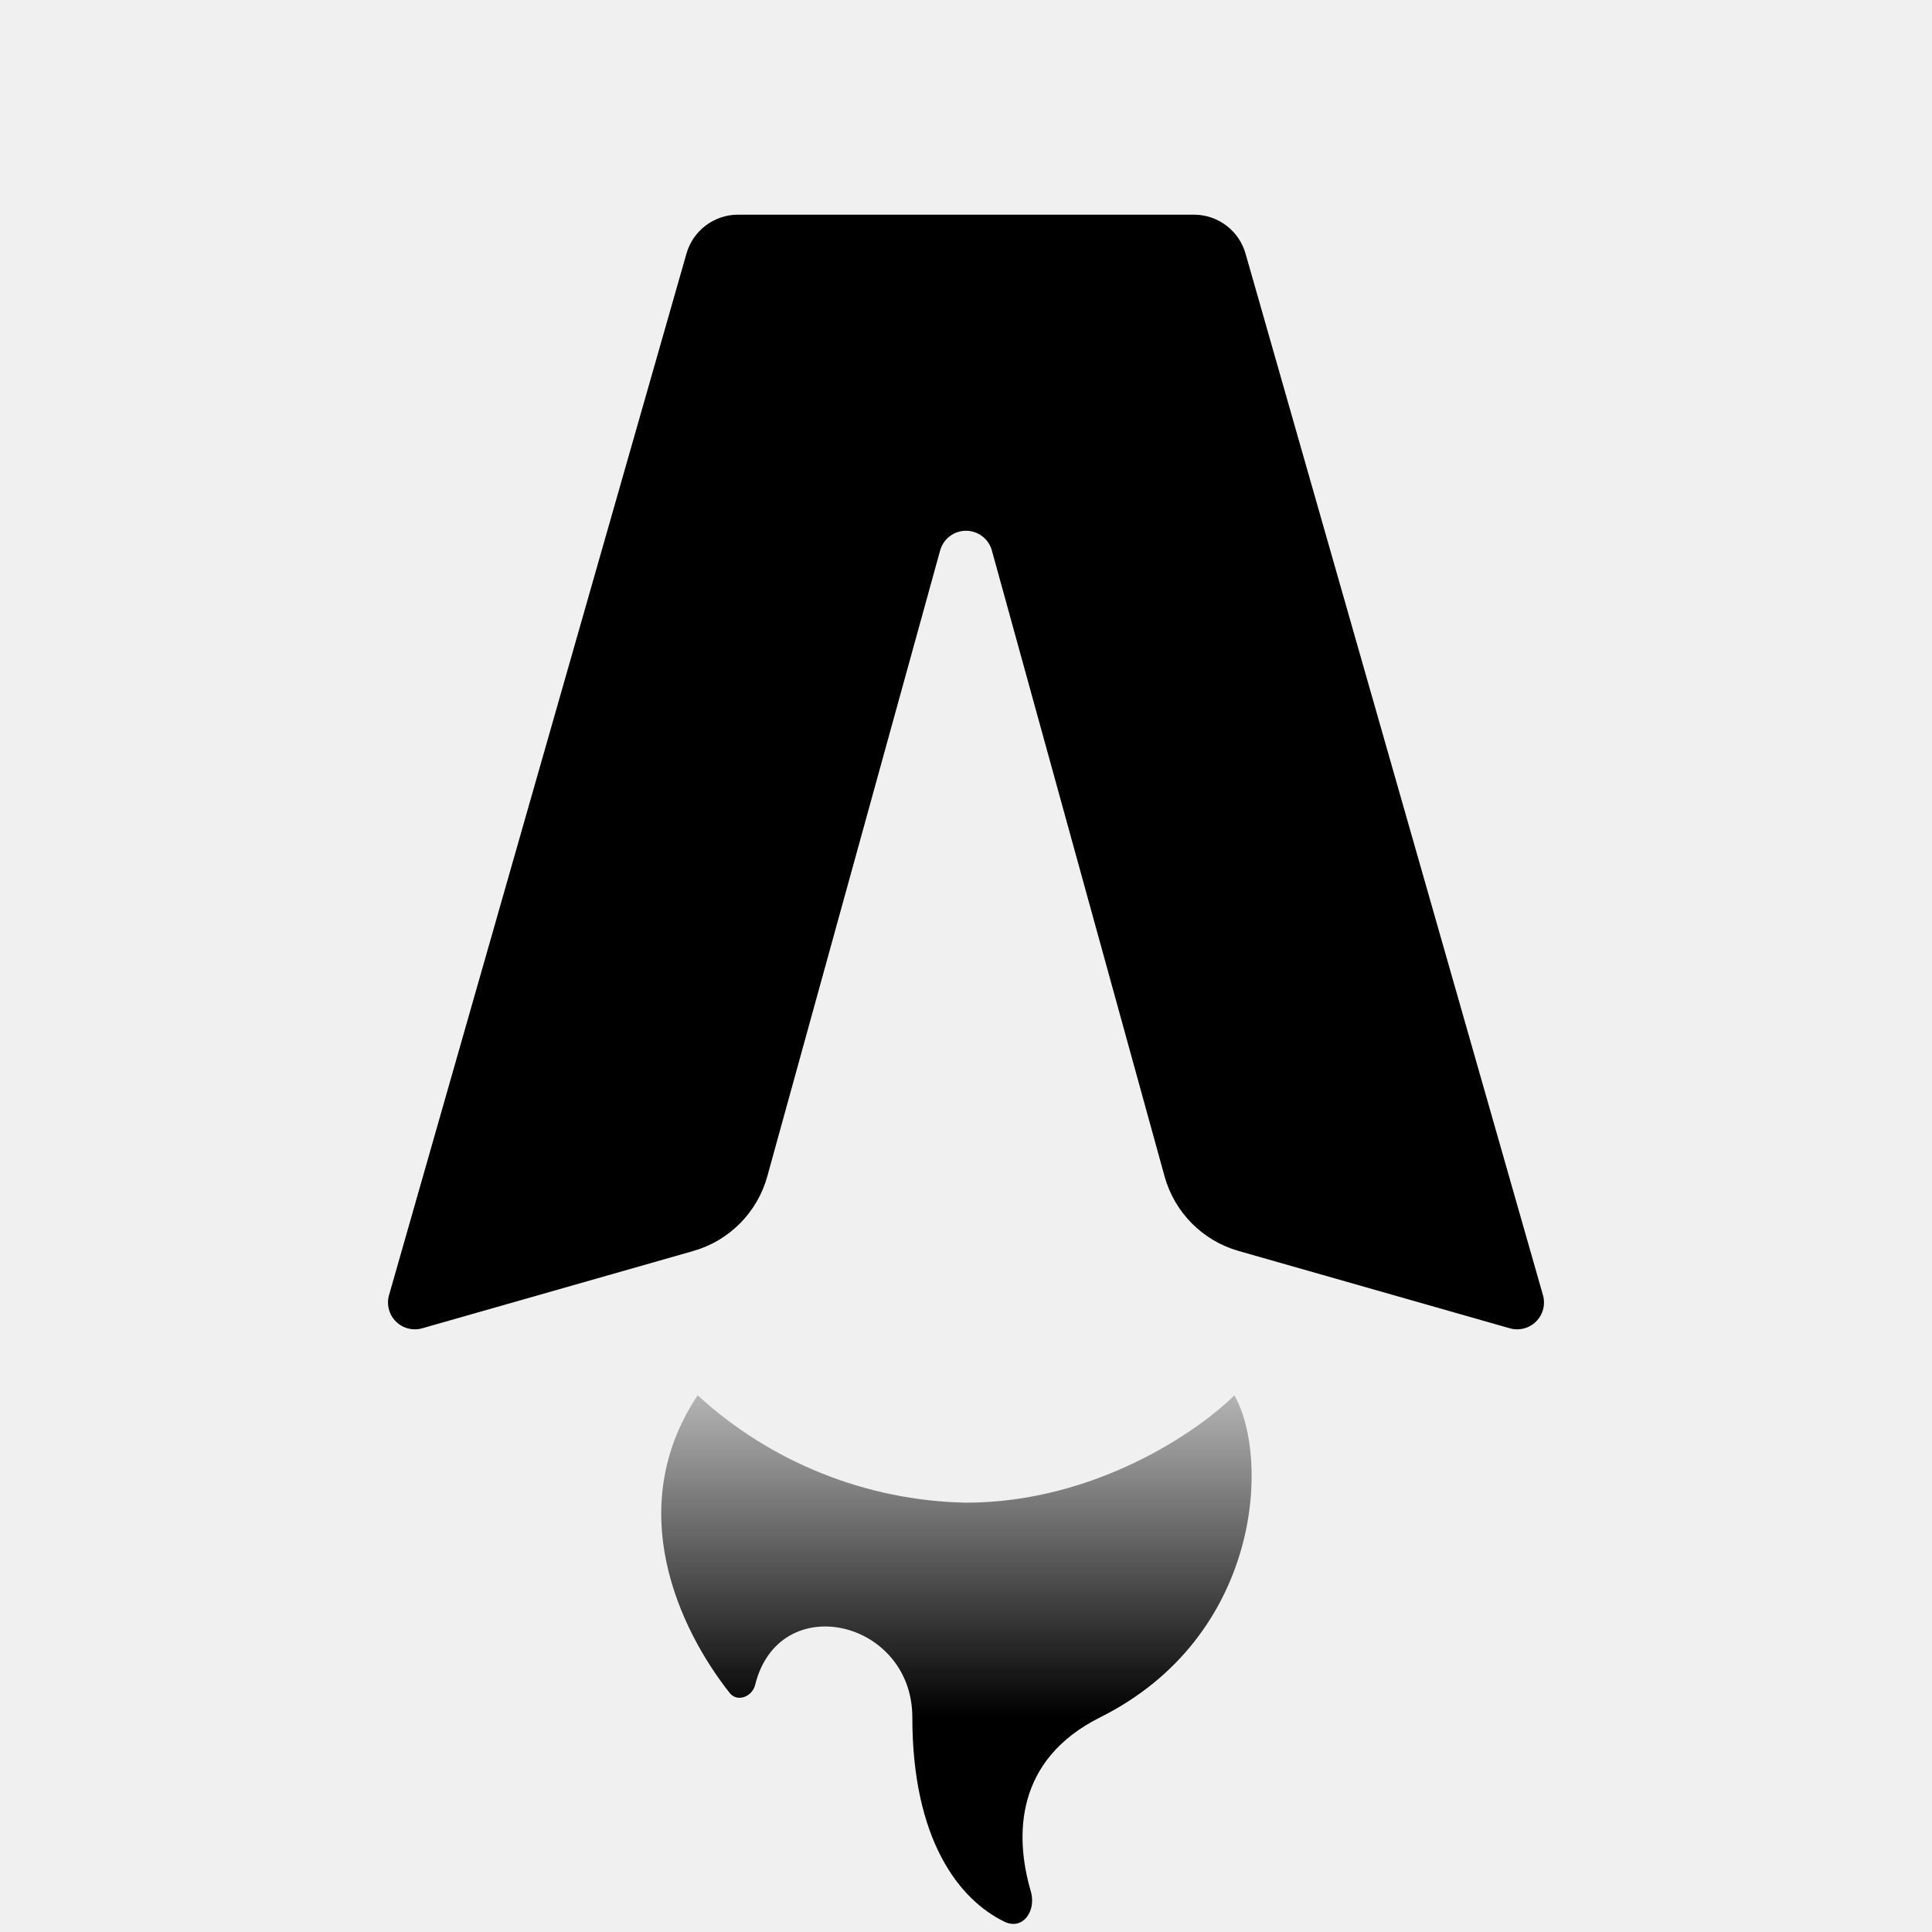
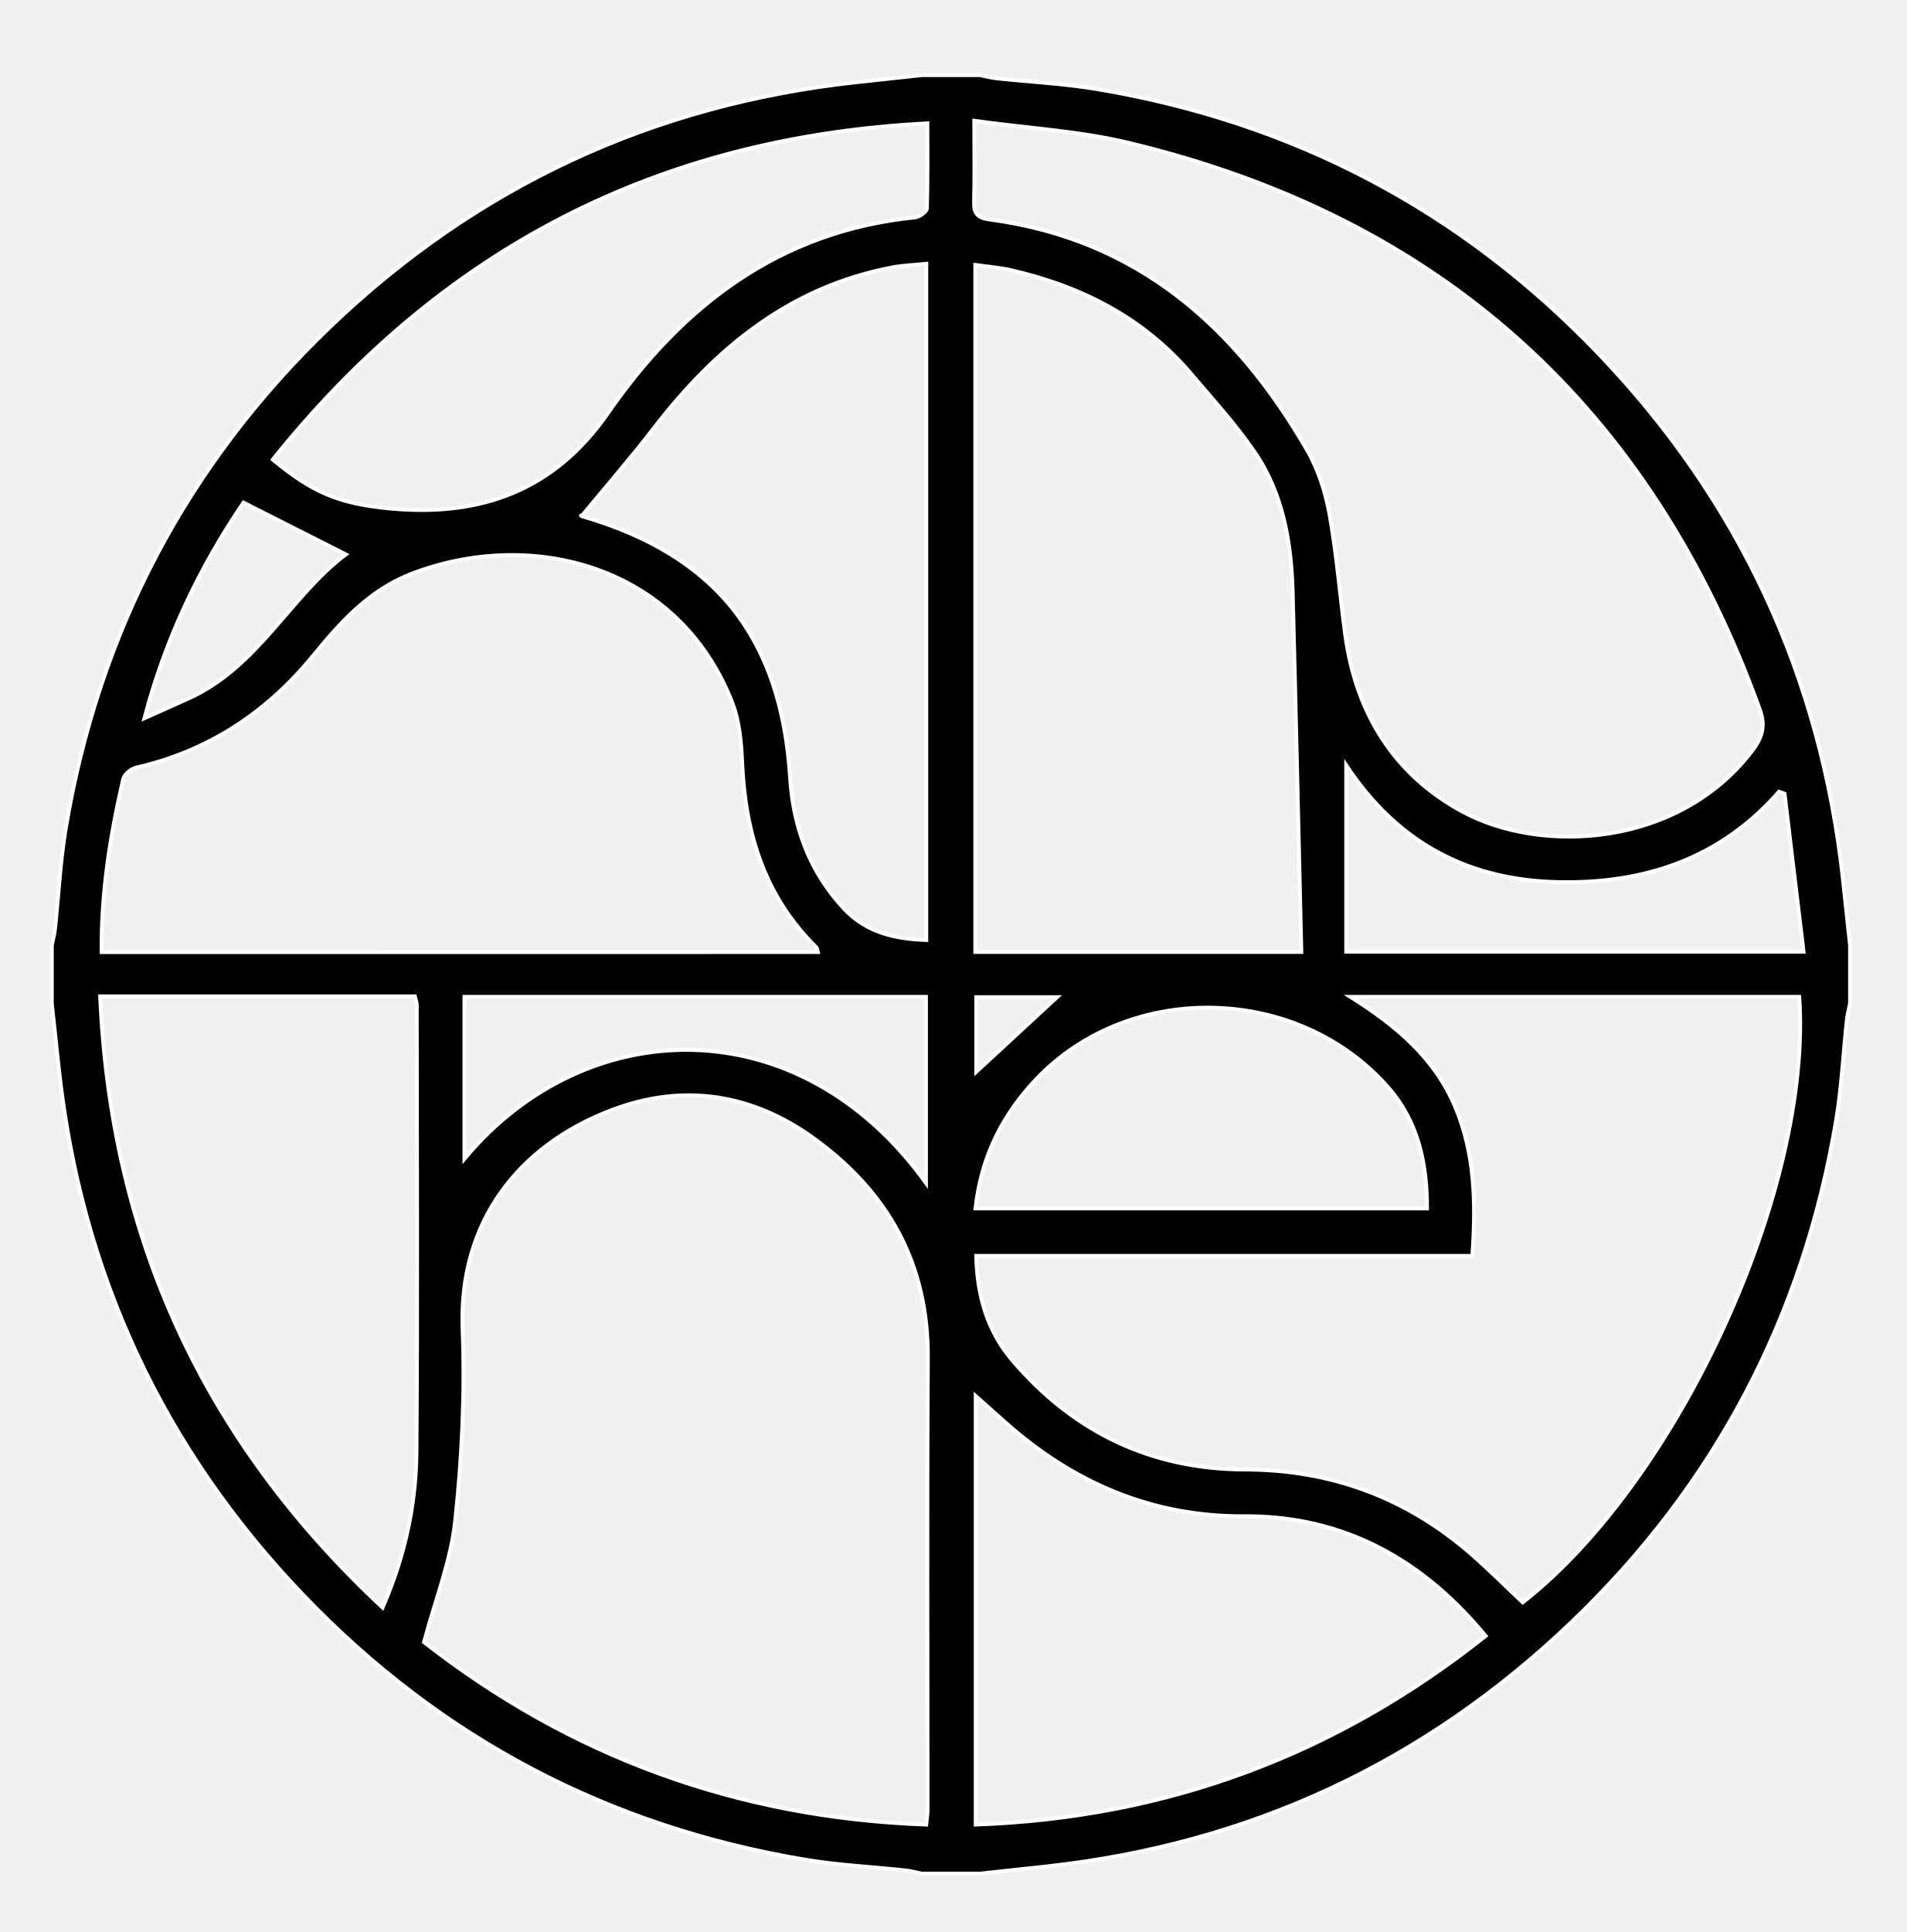
- <svg xmlns="http://www.w3.org/2000/svg" fill="none" viewBox="0 0 36 36">
-   <path fill="#000" d="M22.25 4h-8.5a1 1 0 0 0-.96.73l-5.54 19.4a.5.5 0 0 0 .62.62l5.05-1.44a2 2 0 0 0 1.38-1.4l3.22-11.66a.5.5 0 0 1 .96 0l3.22 11.67a2 2 0 0 0 1.38 1.39l5.05 1.44a.5.5 0 0 0 .62-.62l-5.54-19.4a1 1 0 0 0-.96-.73Z" />
-   <path fill="url(#gradient)" d="M18 28a7.63 7.63 0 0 1-5-2c-1.4 2.1-.35 4.35.6 5.55.14.17.41.07.47-.15.44-1.8 2.93-1.22 2.93.6 0 2.28.87 3.4 1.72 3.81.34.16.59-.2.49-.56-.31-1.05-.29-2.46 1.29-3.25 3-1.5 3.17-4.83 2.5-6-.67.67-2.6 2-5 2Z" />
+ <svg xmlns="http://www.w3.org/2000/svg" id="Layer_1" viewBox="0 0 490.91 497.37">
  <defs>
-     <linearGradient id="gradient" x1="16" x2="16" y1="32" y2="24" gradientUnits="userSpaceOnUse">
-       <stop stop-color="#000" />
-       <stop offset="1" stop-color="#000" stop-opacity="0" />
-     </linearGradient>
+     <style>.cls-1{stroke:#fff;stroke-miterlimit:10;}</style>
  </defs>
-   <style>
-     @media (prefers-color-scheme:dark){:root{filter:invert(100%)}}
-   </style>
+   <path class="cls-1" d="m237.34,19.34h15c1.41.28,2.8.67,4.22.82,8.6.93,17.29,1.34,25.8,2.76,50.57,8.47,93.82,31.13,129.27,68.19,36.2,37.84,57.11,82.97,62.86,135.07.63,5.72,1.23,11.44,1.85,17.16v15c-.28,1.41-.67,2.8-.82,4.22-.93,8.6-1.34,17.28-2.76,25.8-8.47,50.57-31.13,93.82-68.18,129.27-37.84,36.21-82.97,57.11-135.07,62.86-5.72.63-11.44,1.23-17.17,1.85h-15c-1.41-.28-2.8-.67-4.22-.82-8.6-.93-17.28-1.34-25.8-2.76-50.57-8.47-93.82-31.13-129.27-68.18-36.21-37.84-57.11-82.97-62.86-135.07-.63-5.72-1.23-11.44-1.85-17.16v-15c.28-1.41.67-2.8.82-4.22.93-8.6,1.34-17.28,2.76-25.8,8.47-50.57,31.13-93.82,68.18-129.27,37.84-36.21,82.97-57.11,135.07-62.86,5.73-.64,11.45-1.24,17.17-1.86h0Zm1.13,450.38c.17-1.71.34-2.67.35-3.64.01-38.82-.17-77.64.08-116.46.15-24.14-10.12-42.64-29.3-56.52-15.99-11.57-33.7-14.3-52.1-7.33-23.93,9.07-39.49,28.77-38.39,56.44.65,16.4-.16,32.98-1.91,49.3-1.11,10.39-5.16,20.47-8.03,31.24,37.46,29.25,80.44,45.22,129.3,46.97h0Zm12.88-146.41c.24,10.45,2.93,19.43,9.34,26.94,15.69,18.38,35.64,28.01,59.91,28.06,22.09.05,41.45,7.2,58.09,21.67,4.61,4.01,8.93,8.35,13.37,12.54,40.23-31.43,74.65-106.67,71.2-155.9h-115.56c11.86,7.45,21.62,15.73,26.92,28.19,5.23,12.31,5.41,25.14,4.47,38.5h-127.74Zm-.5-292.21c0,7.94.13,14.39-.05,20.83-.09,3.13.91,4.16,4.15,4.6,37.84,5.06,63.22,27.54,81.58,59.33,2.86,4.94,4.74,10.75,5.76,16.39,1.87,10.29,2.67,20.78,4.07,31.16,2.72,20.1,12.52,36.06,30.33,45.61,20.36,10.92,55.46,9.02,74.32-15.57,2.68-3.49,3.67-6.42,2.09-10.81-28.1-77.79-82.2-126.67-162.64-145.9-12.65-3.02-25.85-3.74-39.61-5.64h0Zm-40.29,214c-.19-.65-.18-1.04-.37-1.22-13.26-13.02-18.28-29.28-19.09-47.37-.23-5.25-.68-10.8-2.56-15.61-13.85-35.56-51.89-45-82.59-33.18-10.87,4.19-18.24,12.41-25.37,21.13-11.94,14.59-26.94,24.53-45.52,28.76-1.3.3-3.05,1.74-3.33,2.95-3.39,14.56-5.7,29.28-5.57,44.55,61.58-.01,122.81-.01,184.4-.01h0Zm124.5-.03c-.74-31.13-1.41-61.88-2.23-92.63-.34-12.81-2.45-25.35-9.83-36.12-4.87-7.1-10.74-13.52-16.33-20.1-12.25-14.39-28.19-22.49-46.33-26.65-2.96-.68-6.03-.91-9.23-1.37v176.87h83.95Zm-309.27,11.44c2.76,62.63,26.9,114.62,72.72,157.34,5.86-13.47,8.62-26.68,8.72-40.22.29-38.29.1-76.59.07-114.89,0-.76-.32-1.52-.49-2.24H25.79h0Zm225.43,102.88v110.33c49.43-1.77,92.91-18.08,131.29-48.56-18.36-22.29-39.76-30.97-62.09-30.82-23.8.15-44.11-8.59-61.69-24.26-2.45-2.18-4.9-4.36-7.51-6.69h0Zm-101.43-226.56c-.41-.28-.16-.01.13.08,34.48,10.05,51.25,31.33,53.52,67.42.8,12.61,4.98,24.01,13.76,33.48,5.75,6.2,13.04,7.89,21.3,8.19V67.92c-3.12.32-5.91.39-8.62.9-26.4,4.97-45.57,20.68-61.49,41.34-5.93,7.72-12.34,15.07-18.6,22.67h0Zm-79.55-14.52c10.08,8.32,16.79,11.39,30.55,12.63,23,2.07,41.92-4.62,55.76-24.61,19.14-27.63,44.18-46.86,79.01-50.36,1.14-.11,3.04-1.46,3.07-2.29.25-7.08.14-14.17.14-21.92-69.7,3.55-125.22,32.53-168.53,86.55h0Zm297.18,192.78c-.01-11.61-2.22-22.16-9.8-30.92-23.06-26.62-66.44-27.85-90.71-2.46-8.81,9.22-14.31,20.18-15.75,33.38h116.26Zm92.06-106.76c-.48-.17-.95-.34-1.43-.51-15.12,17.29-34.68,23.72-56.72,23.27-22.64-.46-41.1-9.51-54.71-30.06v47.97h117.75c-1.67-13.84-3.28-27.26-4.89-40.67h0Zm-221.07,100.2v-47.91h-118.83v41.7c31.14-37.45,86.05-39.33,118.83,6.21h0ZM37.18,184.91c3.73-1.67,7.46-3.35,11.2-5.02,18.08-8.07,26.47-26.59,40.67-37.16-8.63-4.37-17.29-8.75-26.36-13.34-11.27,16.6-20.07,34.89-25.51,55.52Zm234.99,71.79h-20.81v19.23c7.02-6.49,13.97-12.91,20.81-19.23Z" />
</svg>
